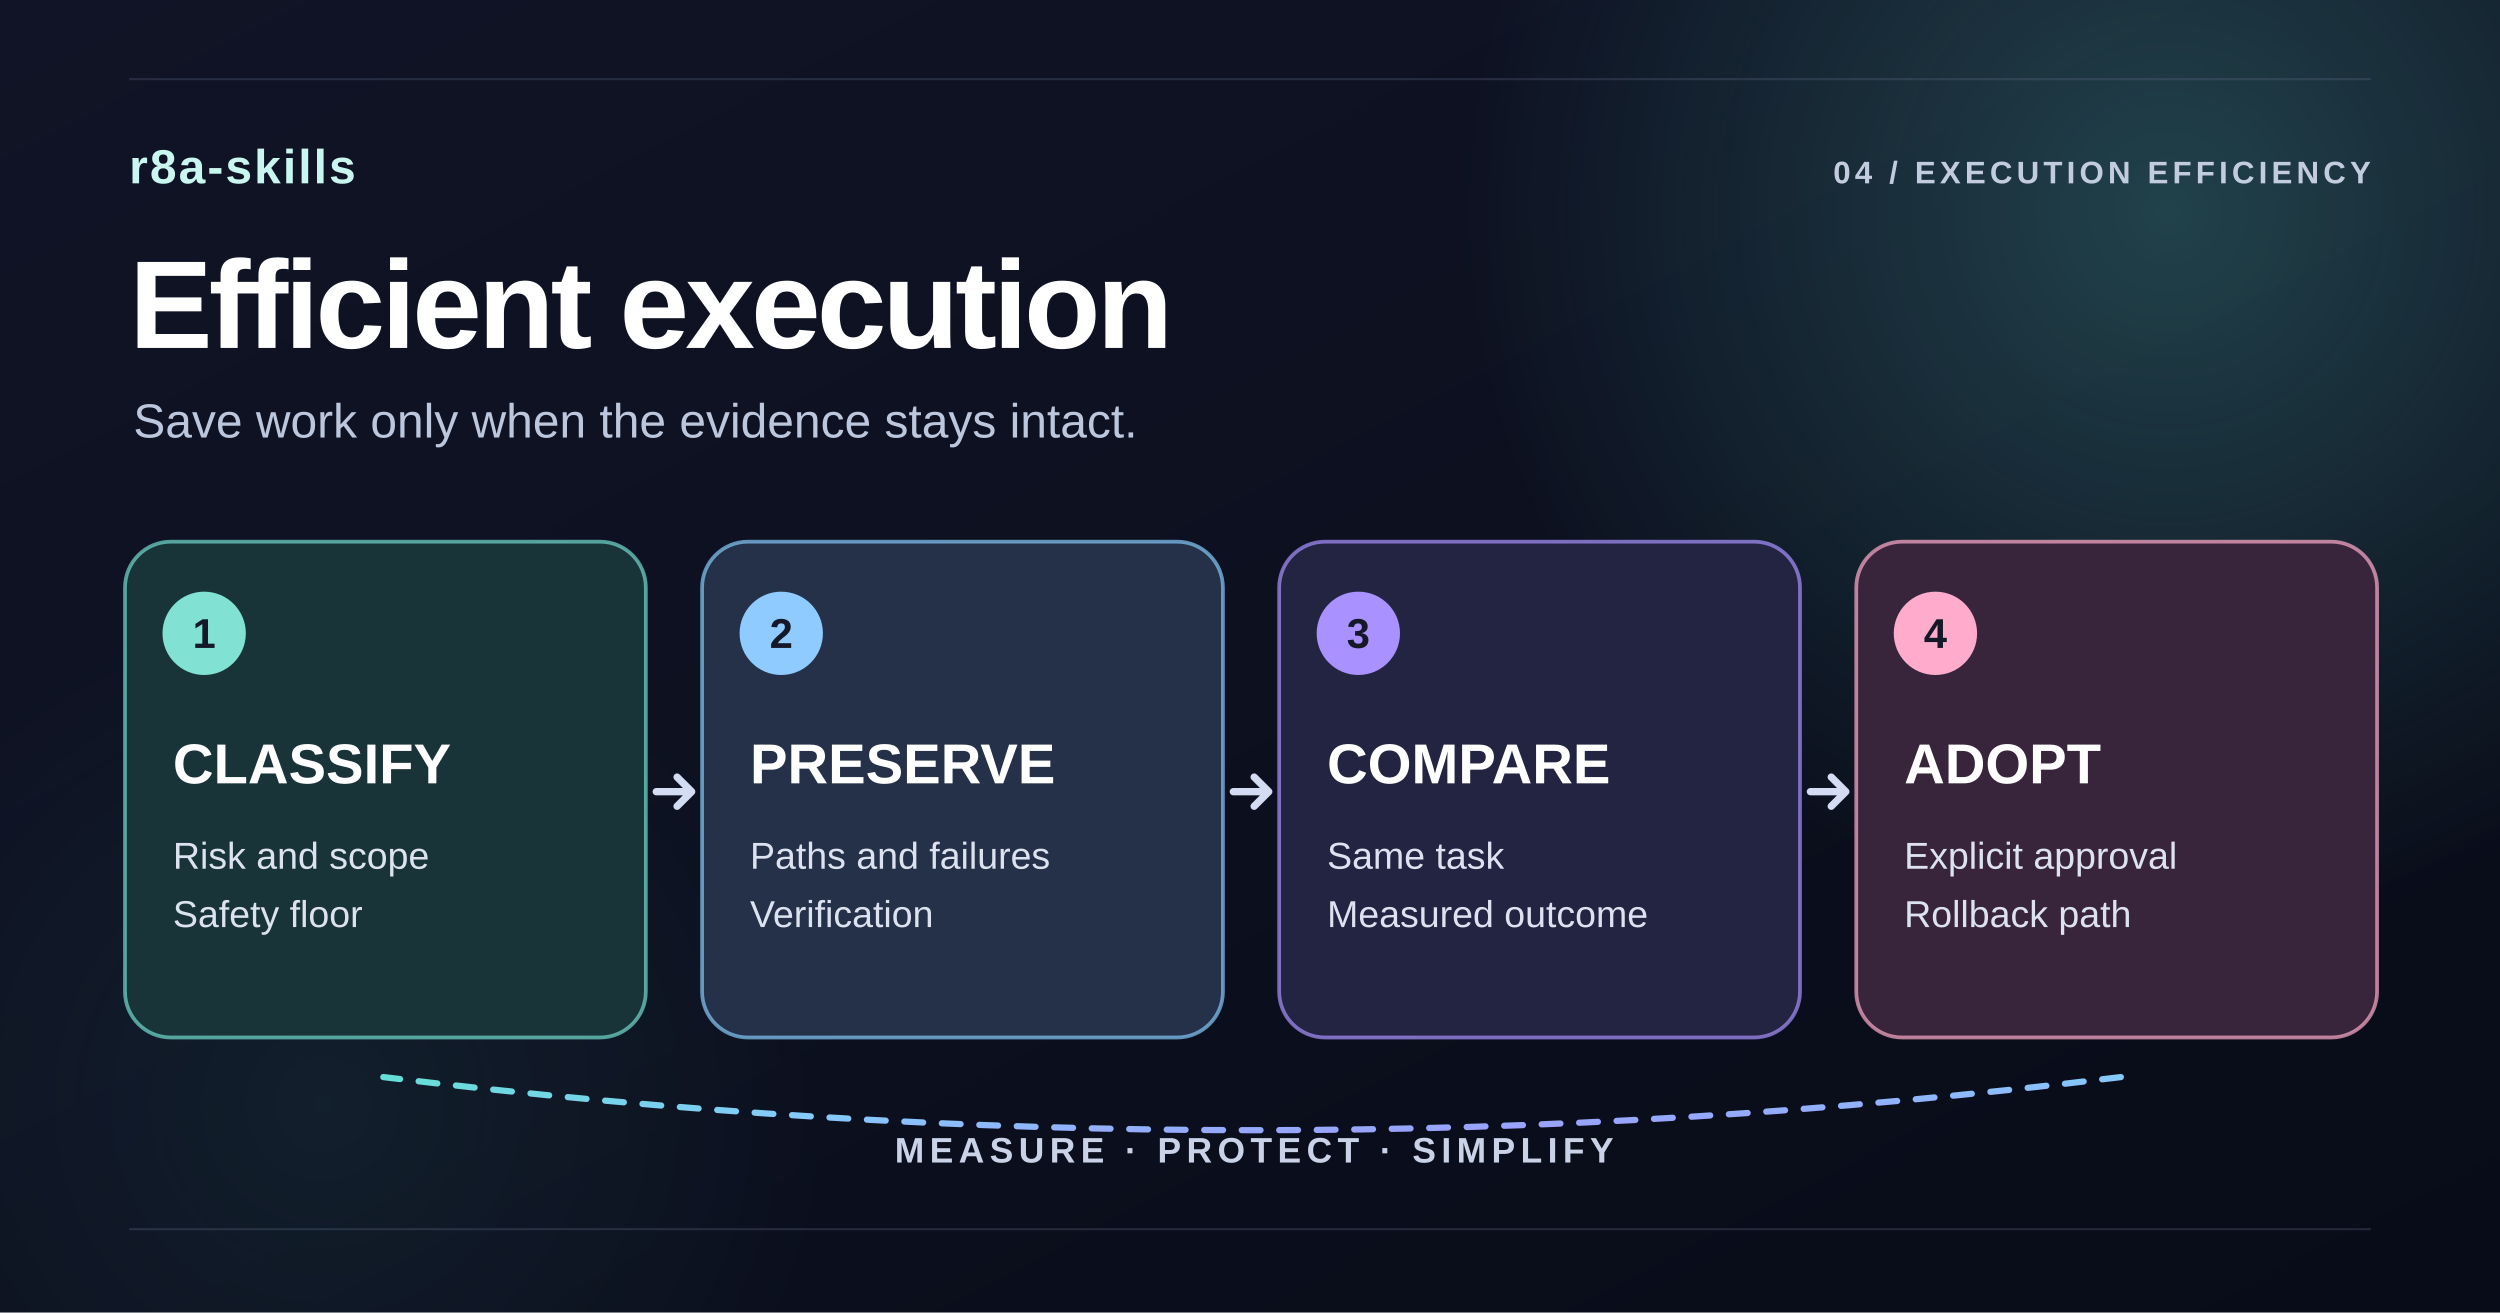
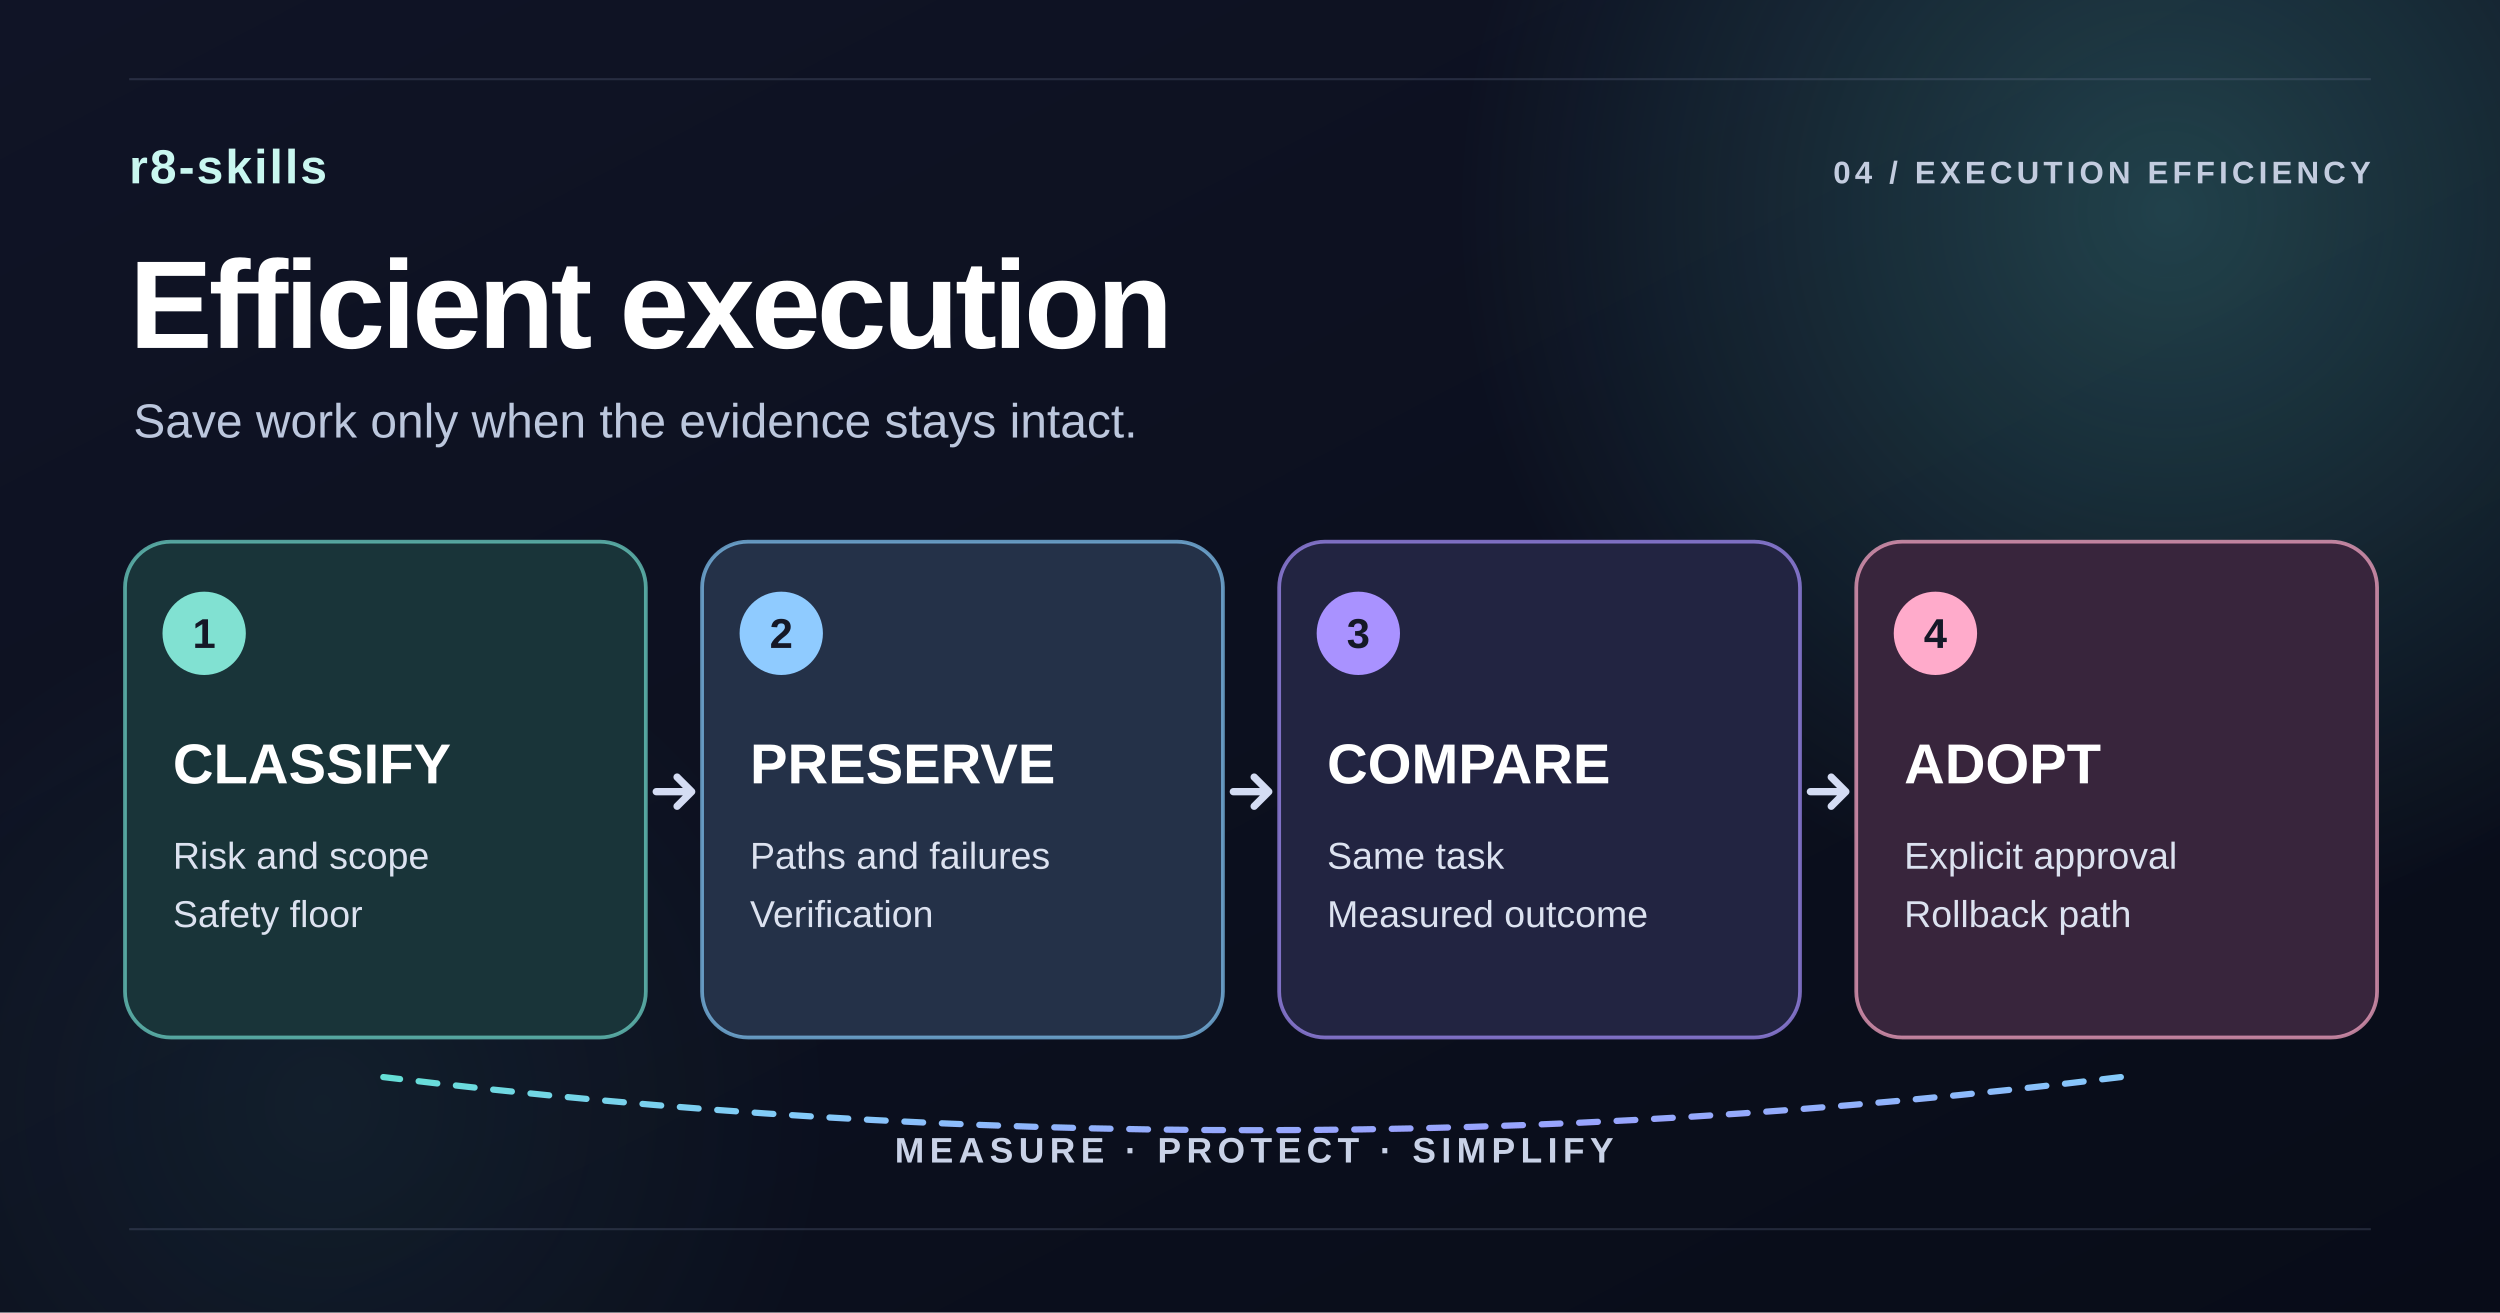
<svg xmlns="http://www.w3.org/2000/svg" viewBox="0 0 1200 630" width="1200" height="630" role="img" aria-labelledby="title description">
  <defs>
    <linearGradient id="background" x1="0" y1="0" x2="1" y2="1">
      <stop offset="0%" stop-color="#101426" />
      <stop offset="100%" stop-color="#080c18" />
    </linearGradient>
    <linearGradient id="edge" x1="0" y1="0" x2="1" y2="1">
      <stop offset="0%" stop-color="#65dfd6" />
      <stop offset="50%" stop-color="#85cafa" />
      <stop offset="100%" stop-color="#a786ff" />
    </linearGradient>
    <radialGradient id="glow">
      <stop offset="0%" stop-color="#65dfd6" stop-opacity=".24" />
      <stop offset="100%" stop-color="#65dfd6" stop-opacity="0" />
    </radialGradient>
  </defs>
  <rect width="1200" height="630" fill="url(#background)" />
  <circle cx="1040" cy="102" r="340" fill="url(#glow)" />
  <circle cx="155" cy="530" r="245" fill="url(#glow)" opacity=".3" />
  <path d="M62 38h1076M62 590h1076" stroke="#64708c" stroke-opacity=".28" />
-   <text x="62" y="88" fill="#c9f7f0" font-size="23" font-family="Arial,Helvetica,sans-serif" letter-spacing="1" font-weight="700">r8a-skills</text>
+   <text x="62" y="88" fill="#c9f7f0" font-size="23" font-family="Arial,Helvetica,sans-serif" letter-spacing="1" font-weight="700">r8-skills</text>
  <text x="1138" y="88" fill="#c3ccdf" text-anchor="end" font-size="15" font-family="Arial,Helvetica,sans-serif" letter-spacing="2" font-weight="700">04 / EXECUTION EFFICIENCY</text>
  <text x="62" y="167" fill="#ffffff" font-size="60" font-family="Arial,Helvetica,sans-serif" font-weight="800" letter-spacing="-1.8">Efficient execution</text>
  <text x="64" y="210" fill="#bcc7dd" font-size="23" font-family="Arial,Helvetica,sans-serif">Save work only when the evidence stays intact.</text>
  <g stroke-width="1.8">
    <rect x="60" y="260" width="250" height="238" rx="22" fill="#193439" stroke="#71dbce" stroke-opacity=".7" />
    <rect x="337" y="260" width="250" height="238" rx="22" fill="#243148" stroke="#85cafa" stroke-opacity=".7" />
    <rect x="614" y="260" width="250" height="238" rx="22" fill="#222441" stroke="#a992ff" stroke-opacity=".7" />
    <rect x="891" y="260" width="250" height="238" rx="22" fill="#38253c" stroke="#ffabcb" stroke-opacity=".7" />
  </g>
  <g>
    <circle cx="98" cy="304" r="20" fill="#81e1d2" />
    <circle cx="375" cy="304" r="20" fill="#8fcbff" />
    <circle cx="652" cy="304" r="20" fill="#a992ff" />
    <circle cx="929" cy="304" r="20" fill="#ffabcb" />
  </g>
  <g fill="#151827" font-family="Arial,Helvetica,sans-serif" font-weight="800" font-size="20" text-anchor="middle">
    <text x="98" y="311">1</text>
    <text x="375" y="311">2</text>
    <text x="652" y="311">3</text>
    <text x="929" y="311">4</text>
  </g>
  <g fill="#ffffff" font-family="Arial,Helvetica,sans-serif" font-size="27" font-weight="800">
    <text x="83" y="376">CLASSIFY</text>
    <text x="360" y="376">PRESERVE</text>
    <text x="637" y="376">COMPARE</text>
    <text x="914" y="376">ADOPT</text>
  </g>
  <g fill="#dce2f0" font-family="Arial,Helvetica,sans-serif" font-size="18">
    <text x="83" y="417">Risk and scope</text>
    <text x="83" y="445">Safety floor</text>
    <text x="360" y="417">Paths and failures</text>
    <text x="360" y="445">Verification</text>
    <text x="637" y="417">Same task</text>
    <text x="637" y="445">Measured outcome</text>
    <text x="914" y="417">Explicit approval</text>
    <text x="914" y="445">Rollback path</text>
  </g>
  <g fill="none" stroke="#d4dcf3" stroke-width="3.5" stroke-linecap="round" stroke-linejoin="round">
    <path d="M315 380h17m-7-7 7 7-7 7" />
    <path d="M592 380h17m-7-7 7 7-7 7" />
    <path d="M869 380h17m-7-7 7 7-7 7" />
  </g>
  <path d="M1018 517 Q603 568 184 517" fill="none" stroke="url(#edge)" stroke-width="3" stroke-dasharray="9 9" stroke-linecap="round" />
  <text x="602" y="558" text-anchor="middle" fill="#c9d2e7" font-size="17" font-family="Arial,Helvetica,sans-serif" letter-spacing="2.6" font-weight="700">MEASURE · PROTECT · SIMPLIFY</text>
</svg>
